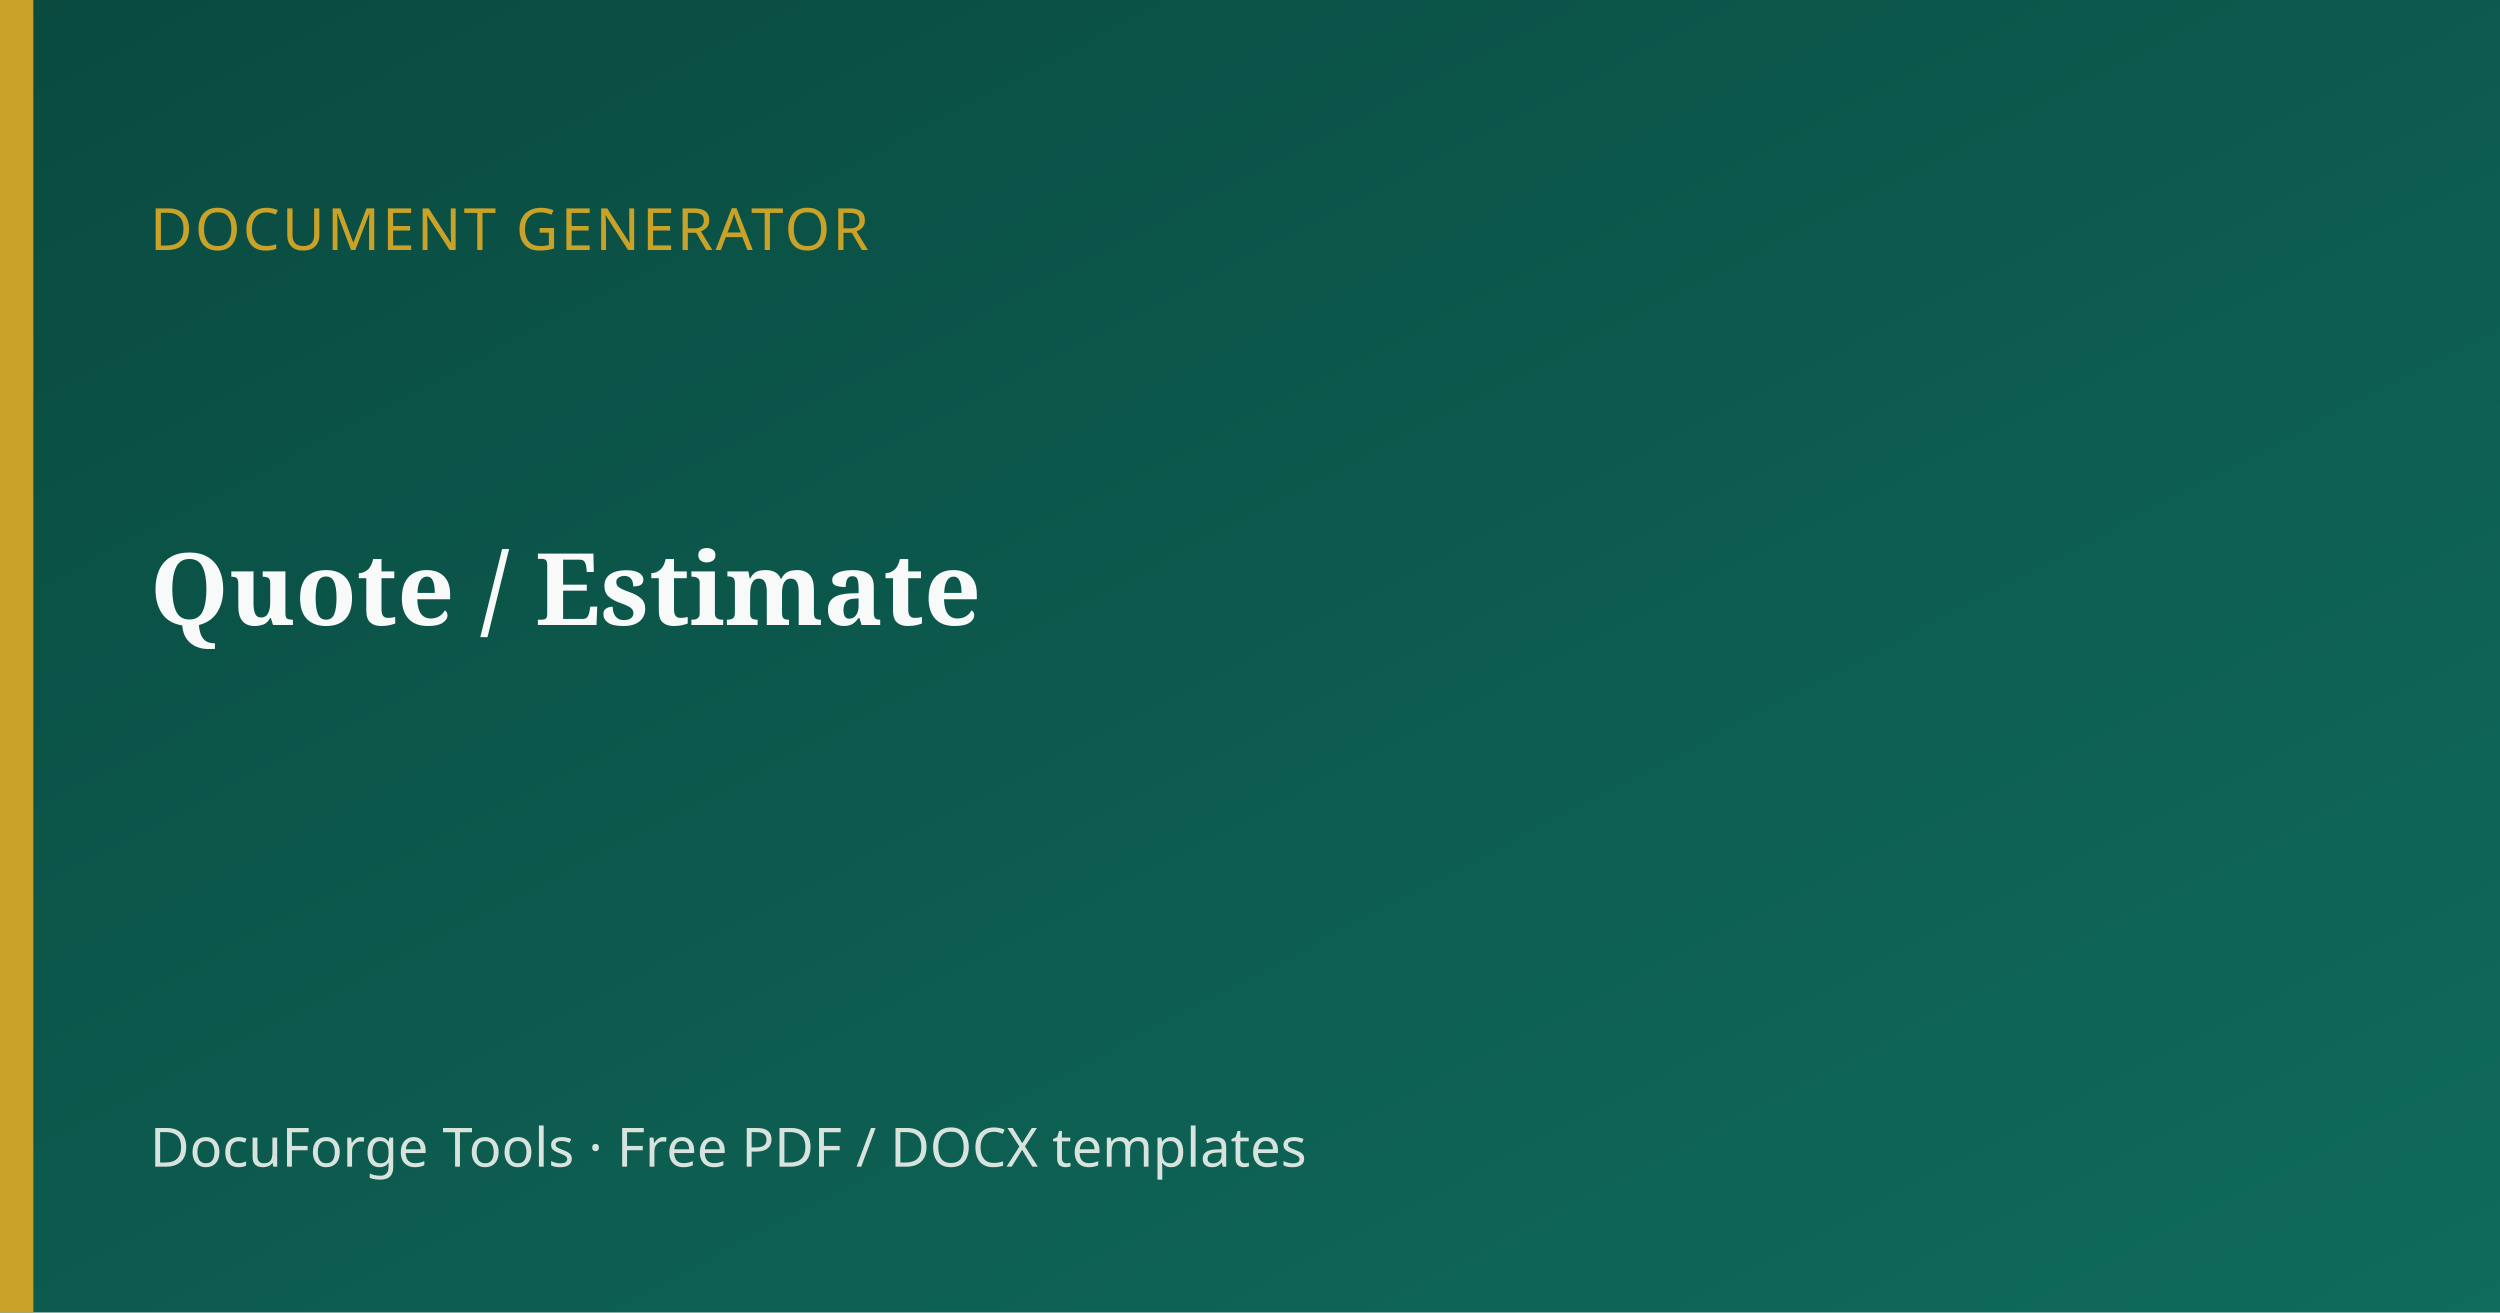
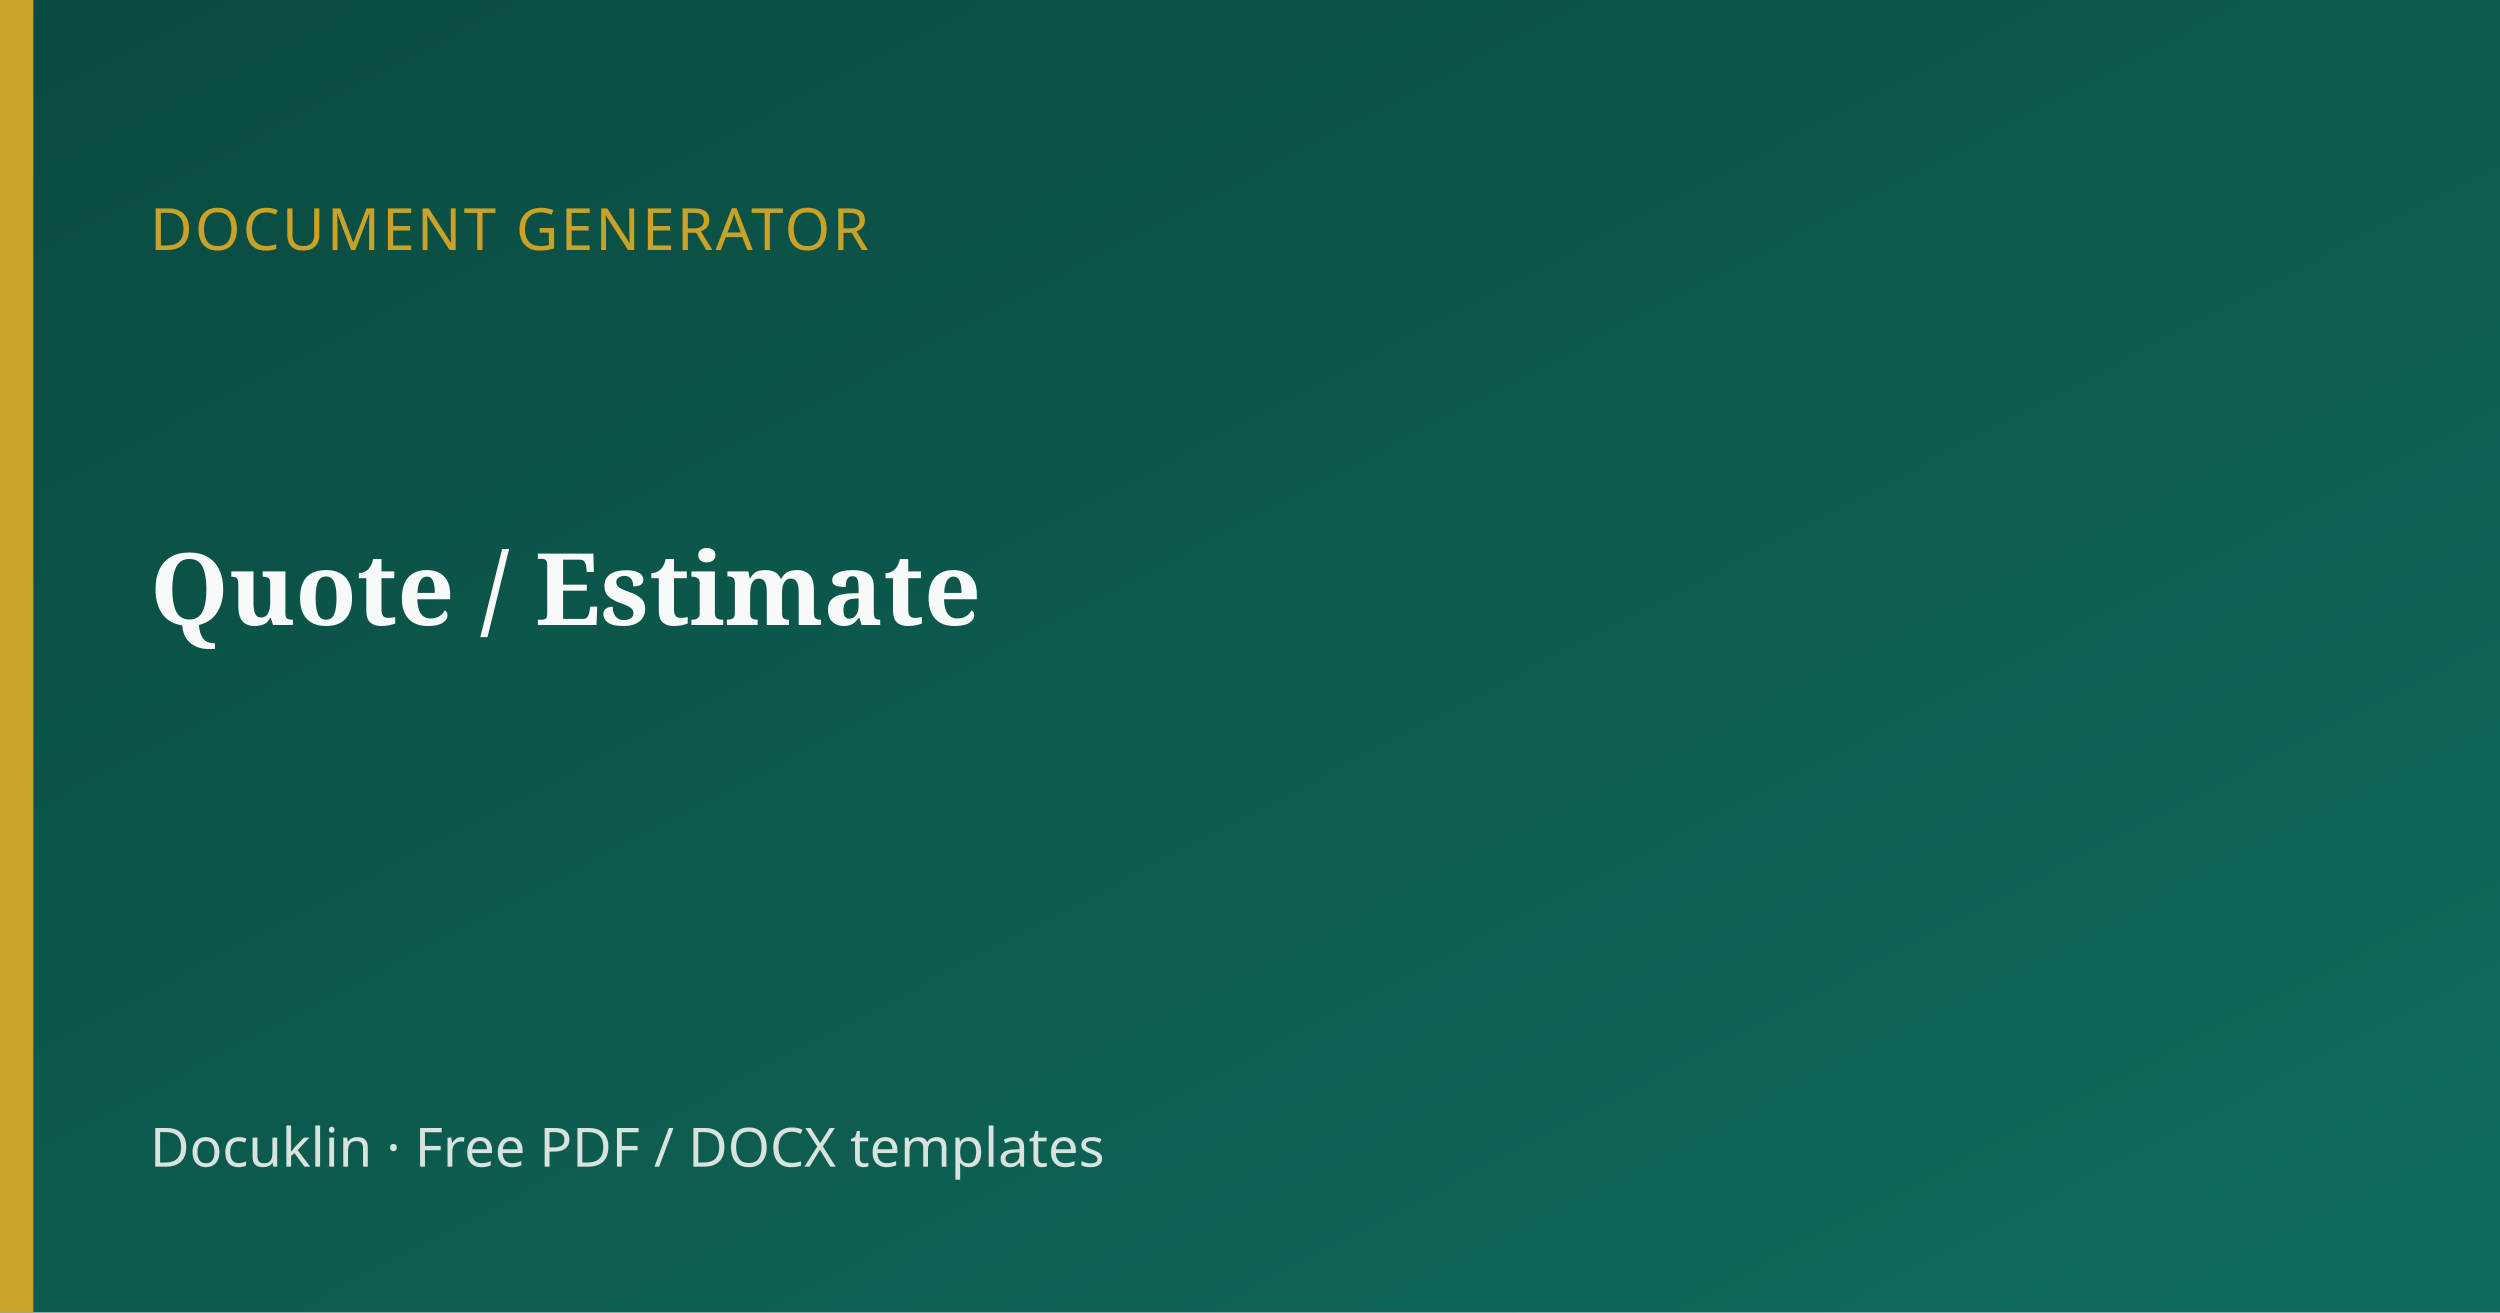
<svg xmlns="http://www.w3.org/2000/svg" width="1200" height="630" viewBox="0 0 1200 630" role="img">
  <defs>
    <linearGradient id="bg" x1="0" y1="0" x2="1" y2="1">
      <stop offset="0%" stop-color="#0a4a40" />
      <stop offset="100%" stop-color="#0f6b5c" />
    </linearGradient>
  </defs>
  <rect width="1200" height="630" fill="url(#bg)" />
  <rect x="0" y="0" width="16" height="630" fill="#c9a227" />
  <text x="72" y="120" fill="#c9a227" font-family="system-ui,sans-serif" font-size="28" letter-spacing="0.04em">DOCUMENT GENERATOR</text>
  <text x="72" y="300" fill="#f8faf9" font-family="Georgia, serif" font-size="48" font-weight="700">Quote / Estimate</text>
-   <text x="72" y="560" fill="#d8e3de" font-family="system-ui,sans-serif" font-size="26">DocuForge Tools · Free PDF / DOCX templates</text>
+   <text x="72" y="560" fill="#d8e3de" font-family="system-ui,sans-serif" font-size="26">Docuklin · Free PDF / DOCX templates</text>
</svg>
